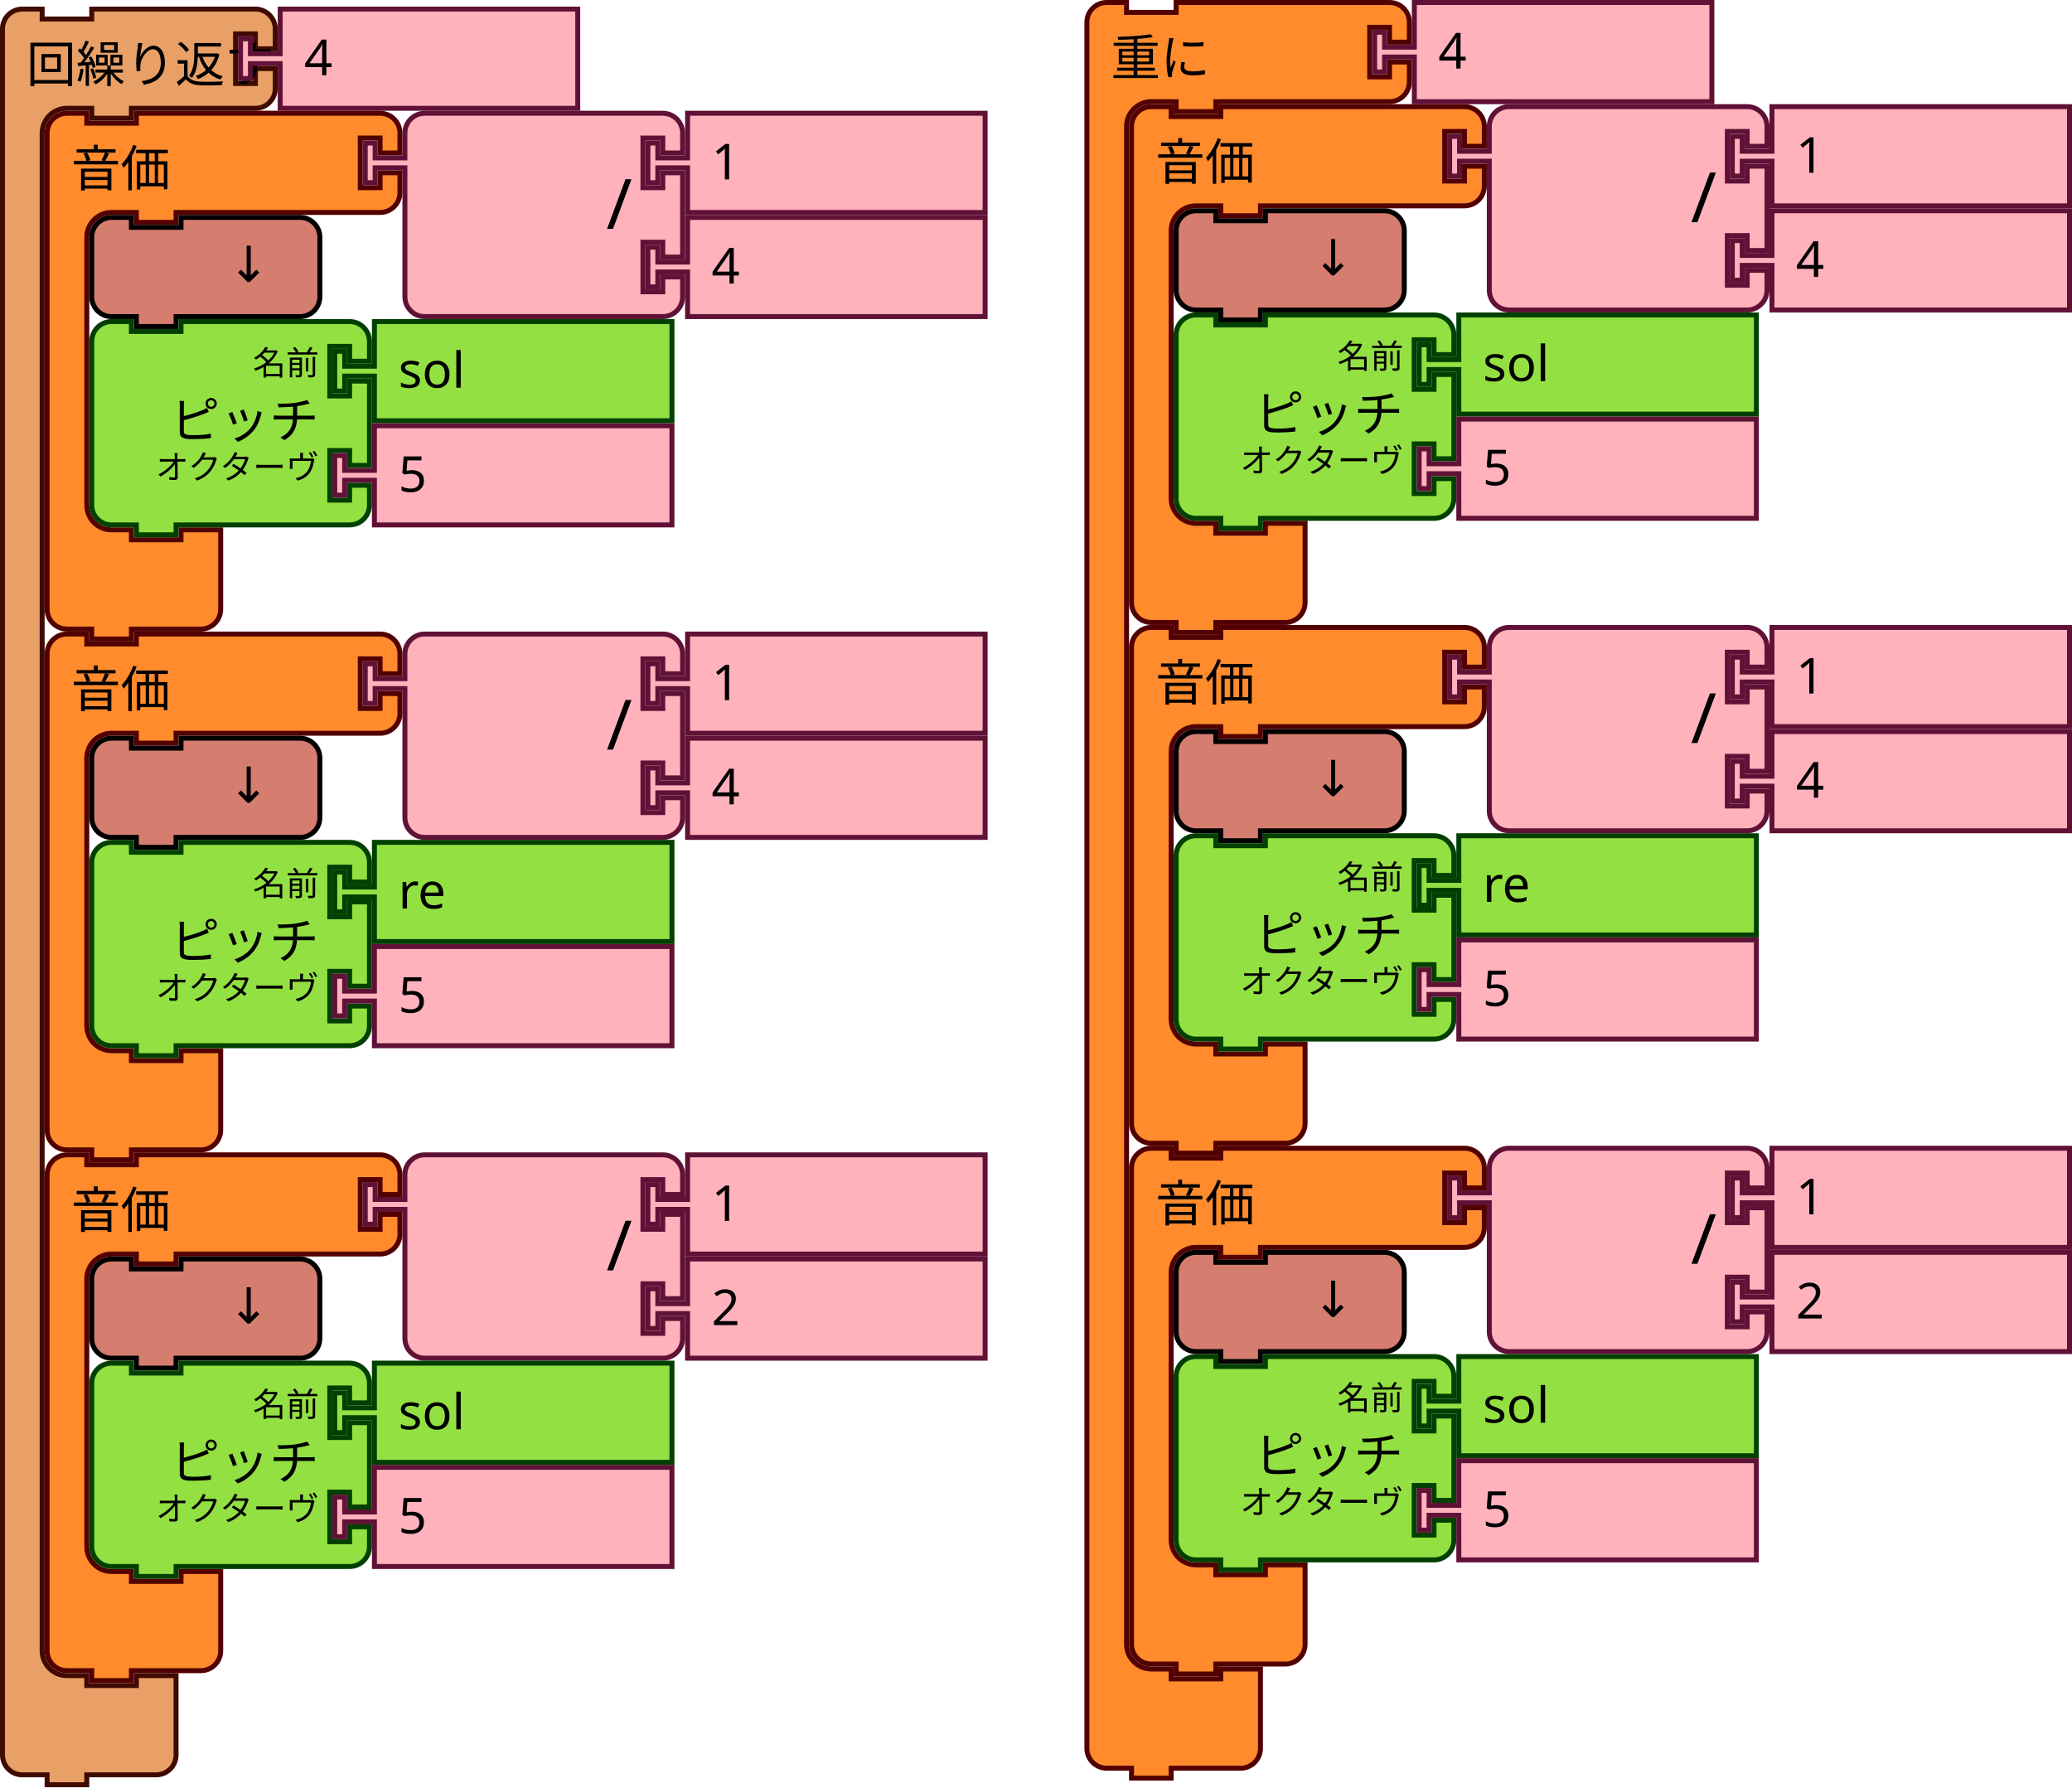
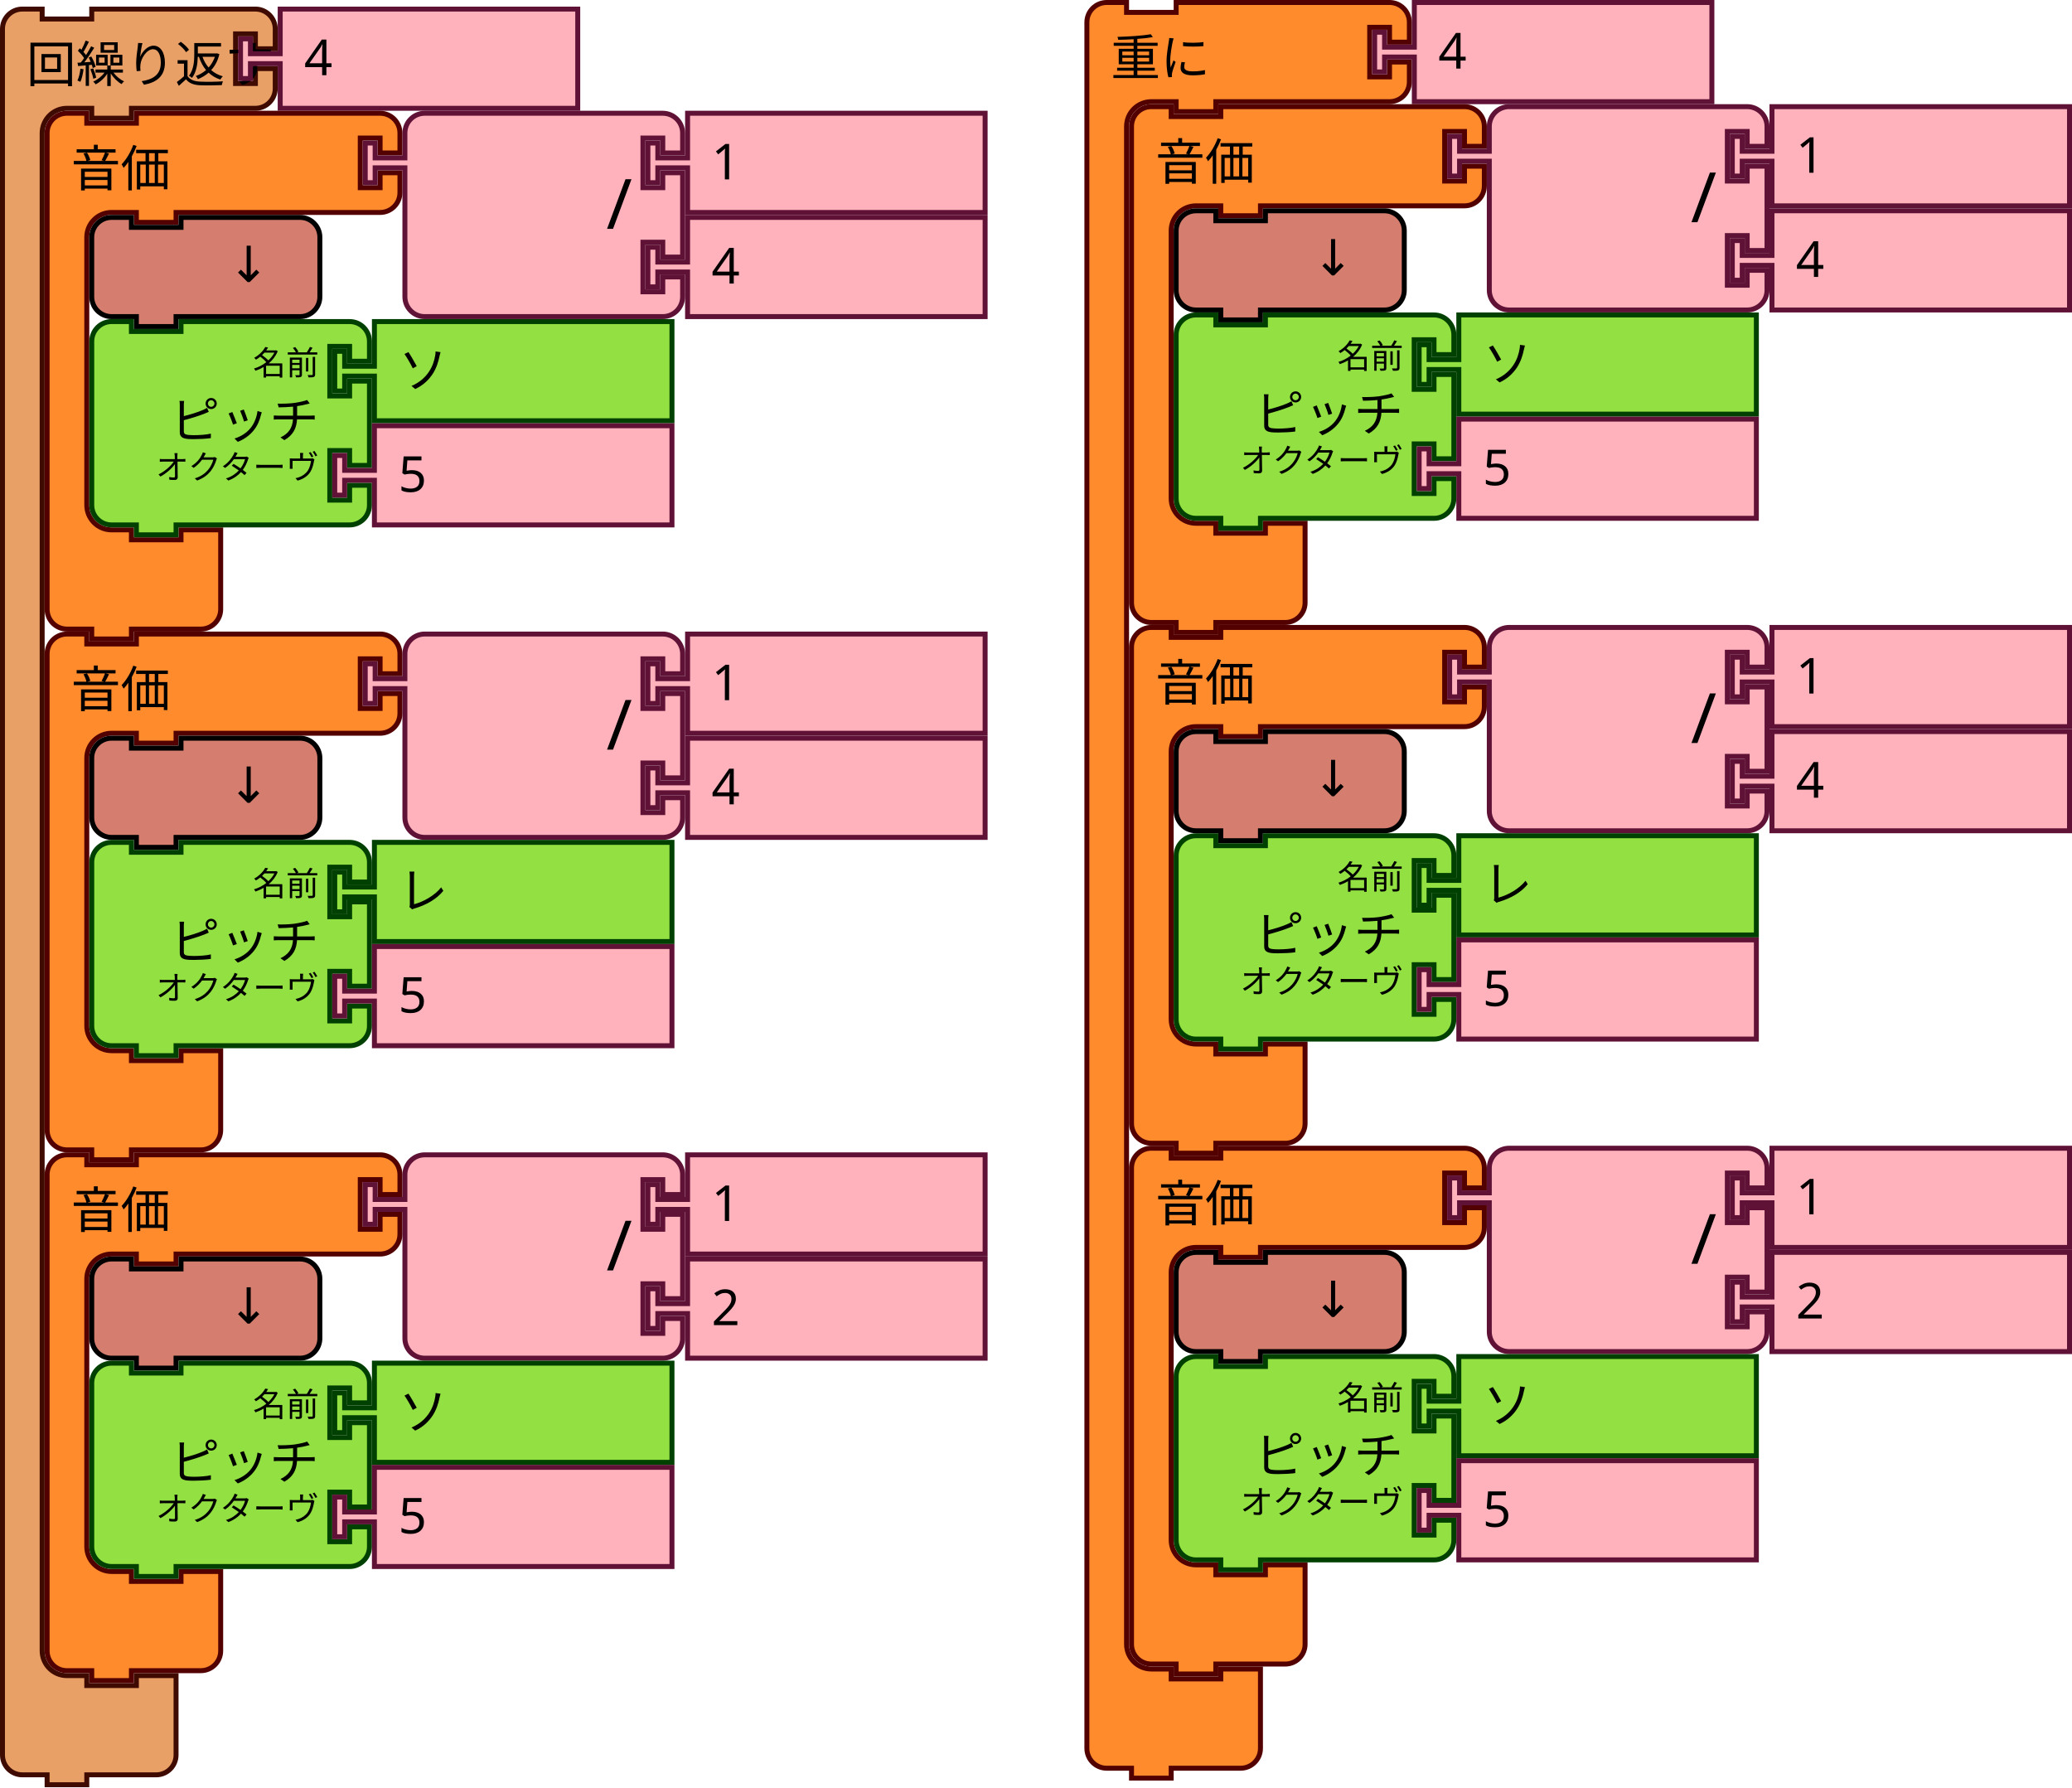
<svg xmlns="http://www.w3.org/2000/svg" width="626.721" height="540.5" version="1.1" id="svg6134">
  <defs id="defs6138" />
  <g transform="translate(328)" id="g5498">
    <g transform="scale(1.5)" id="g5496">
      <path d="m 0.5,8.5 v -4 a 4,4 90 0 1 4,-4 h 4 v 2 h 10 v -2 h 9 30.029 4 a 4,4 90 0 1 4,4 v 4 h -4 v -3 h -4 v 10 h 4 v -3 h 4 v 4 a 4,4 90 0 1 -4,4 h -4 H 27.5 h -1 v 2 h -8 v -2 h -1 -4 a 5,5 90 0 0 -5,5 v 4 4 294 4 a 5,5 90 0 0 5,5 h 4 v 2 h 10 v -2 h 8 v 6 6 4 a 4,4 90 0 1 -4,4 h -4 -9 -1 v 2 h -8 v -2 h -1 -4 a 4,4 90 0 1 -4,-4 v -4 z" style="fill:#ff8b2d;fill-opacity:1;stroke:#520000;stroke-width:1;stroke-linecap:round;stroke-opacity:1" id="path5486" />
      <text style="font-size:10px;font-family:sans-serif;text-anchor:start;fill:#000000" id="text5490">
        <tspan x="5.333" y="15.25" id="tspan5488">重に</tspan>
      </text>
      <text style="font-size:6.667px;font-family:sans-serif;text-anchor:end;fill:#000000" id="text5494">
        <tspan x="55.363" y="11.25" id="tspan5492" />
      </text>
    </g>
  </g>
  <g transform="translate(415.0439)" id="g5508">
    <g transform="scale(1.5)" id="g5506">
      <path d="m 8.5,0.5 h 60 v 20 h -60 v -8 -1 h -6 v 3 h -2 v -8 h 2 v 3 h 6 v -1 z" style="fill:#ffb2bc;fill-opacity:1;stroke:#601136;stroke-width:1;stroke-linecap:round;stroke-opacity:1" id="path5500" />
      <text style="font-size:10px;font-family:sans-serif;text-anchor:start;fill:#000000" id="text5504">
        <tspan x="13.333" y="13.833" id="tspan5502">4</tspan>
      </text>
    </g>
  </g>
  <g transform="translate(341.5,31.5)" id="g5522">
    <g transform="scale(1.5)" id="g5520">
      <path d="m 0.5,8.5 v -4 a 4,4 90 0 1 4,-4 h 4 v 2 h 10 v -2 h 9 36.147 4 a 4,4 90 0 1 4,4 v 4 h -4 v -3 h -4 v 10 h 4 v -3 h 4 v 4 a 4,4 90 0 1 -4,4 h -4 H 27.5 h -1 v 2 h -8 v -2 h -1 -4 a 5,5 90 0 0 -5,5 v 4 4 42 4 a 5,5 90 0 0 5,5 h 4 v 2 h 10 v -2 h 8 v 6 6 4 a 4,4 90 0 1 -4,4 h -4 -9 -1 v 2 h -8 v -2 h -1 -4 a 4,4 90 0 1 -4,-4 v -4 z" style="fill:#ff8b2d;fill-opacity:1;stroke:#520000;stroke-width:1;stroke-linecap:round;stroke-opacity:1" id="path5510" />
      <text style="font-size:10px;font-family:sans-serif;text-anchor:start;fill:#000000" id="text5514">
        <tspan x="5.333" y="15.25" id="tspan5512">音価</tspan>
      </text>
      <text style="font-size:6.667px;font-family:sans-serif;text-anchor:end;fill:#000000" id="text5518">
        <tspan x="61.481" y="11.25" id="tspan5516" />
      </text>
    </g>
  </g>
  <g transform="translate(437.7212,31.5)" id="g5540">
    <g transform="scale(1.5)" id="g5538">
      <path d="m 8.5,8.5 v -4 a 4,4 90 0 1 4,-4 h 4 10 30 4 a 4,4 90 0 1 4,4 v 4 h -4 v -3 h -4 v 10 h 4 v -3 h 4 v 17 h -4 v -3 h -4 v 10 h 4 v -3 h 4 v 4 a 4,4 90 0 1 -4,4 h -4 -30 -10 -4 a 4,4 90 0 1 -4,-4 v -4 -21 -1 h -6 v 3 h -2 v -8 h 2 v 3 h 6 z" style="fill:#ffb2bc;fill-opacity:1;stroke:#601136;stroke-width:1;stroke-linecap:round;stroke-opacity:1" id="path5524" />
      <text style="font-size:14px;font-family:sans-serif;text-anchor:end;fill:#000000" id="text5528">
        <tspan x="54.333" y="23.8" id="tspan5526">/</tspan>
      </text>
      <text style="font-size:9.333px;font-family:sans-serif;text-anchor:end;fill:#000000" id="text5532">
        <tspan x="54.333" y="10.75" id="tspan5530" />
      </text>
      <text style="font-size:9.333px;font-family:sans-serif;text-anchor:end;fill:#000000" id="text5536">
        <tspan x="54.333" y="31.75" id="tspan5534" />
      </text>
    </g>
  </g>
  <g transform="translate(523.2212,31.5)" id="g5550">
    <g transform="scale(1.5)" id="g5548">
      <path d="m 8.5,0.5 h 60 v 20 h -60 v -8 -1 h -6 v 3 h -2 v -8 h 2 v 3 h 6 v -1 z" style="fill:#ffb2bc;fill-opacity:1;stroke:#601136;stroke-width:1;stroke-linecap:round;stroke-opacity:1" id="path5542" />
      <text style="font-size:10px;font-family:sans-serif;text-anchor:start;fill:#000000" id="text5546">
        <tspan x="13.333" y="13.833" id="tspan5544">1</tspan>
      </text>
    </g>
  </g>
  <g transform="translate(523.2212,63)" id="g5560">
    <g transform="scale(1.5)" id="g5558">
      <path d="m 8.5,0.5 h 60 v 20 h -60 v -8 -1 h -6 v 3 h -2 v -8 h 2 v 3 h 6 v -1 z" style="fill:#ffb2bc;fill-opacity:1;stroke:#601136;stroke-width:1;stroke-linecap:round;stroke-opacity:1" id="path5552" />
      <text style="font-size:10px;font-family:sans-serif;text-anchor:start;fill:#000000" id="text5556">
        <tspan x="13.333" y="13.833" id="tspan5554">4</tspan>
      </text>
    </g>
  </g>
  <g transform="translate(355,63)" id="g5570">
    <g transform="scale(1.5)" id="g5568">
      <path d="m 0.5,8.5 v -4 a 4,4 90 0 1 4,-4 h 4 v 2 h 10 v -2 h 20 4 a 4,4 90 0 1 4,4 v 4 4 4 a 4,4 90 0 1 -4,4 h -4 -20 -1 v 2 h -8 v -2 h -1 -4 a 4,4 90 0 1 -4,-4 v -4 z" style="fill:#d57e6f;fill-opacity:1;stroke:#000000;stroke-width:1;stroke-linecap:round;stroke-opacity:1" id="path5562" />
      <text style="font-size:10px;font-family:sans-serif;text-anchor:end;fill:#000000" id="text5566">
        <tspan x="36.333" y="13.5" id="tspan5564">↓</tspan>
      </text>
    </g>
  </g>
  <g transform="translate(355,94.5)" id="g5588">
    <g transform="scale(1.5)" id="g5586">
      <path d="m 0.5,8.5 v -4 a 4,4 90 0 1 4,-4 h 4 v 2 h 10 v -2 h 30 4 a 4,4 90 0 1 4,4 v 4 h -4 v -3 h -4 v 10 h 4 v -3 h 4 v 17 h -4 v -3 h -4 v 10 h 4 v -3 h 4 v 4 a 4,4 90 0 1 -4,4 h -4 -30 -1 v 2 h -8 v -2 h -1 -4 a 4,4 90 0 1 -4,-4 v -4 -21 z" style="fill:#93e042;fill-opacity:1;stroke:#004000;stroke-width:1;stroke-linecap:round;stroke-opacity:1" id="path5572" />
      <text style="font-size:10px;font-family:sans-serif;text-anchor:end;fill:#000000" id="text5576">
        <tspan x="46.333" y="24" id="tspan5574">ピッチ</tspan>
      </text>
      <text style="font-size:6.667px;font-family:sans-serif;text-anchor:end;fill:#000000" id="text5580">
        <tspan x="46.333" y="11.25" id="tspan5578">名前</tspan>
      </text>
      <text style="font-size:6.667px;font-family:sans-serif;text-anchor:end;fill:#000000" id="text5584">
        <tspan x="46.333" y="32.25" id="tspan5582">オクターヴ</tspan>
      </text>
    </g>
  </g>
  <g transform="translate(428.5,94.5)" id="g5598">
    <g transform="scale(1.5)" id="g5596">
      <path d="m 8.5,0.5 h 60 v 20 h -60 v -8 -1 h -6 v 3 h -2 v -8 h 2 v 3 h 6 v -1 z" style="fill:#93e042;fill-opacity:1;stroke:#004000;stroke-width:1;stroke-linecap:round;stroke-opacity:1" id="path5590" />
      <text style="font-size:10px;font-family:sans-serif;text-anchor:start;fill:#000000" id="text5594">
-         <tspan x="13.333" y="13.833" id="tspan5592">sol</tspan>
+         <tspan x="13.333" y="13.833" id="tspan5592">ソ</tspan>
      </text>
    </g>
  </g>
  <g transform="translate(428.5,126)" id="g5608">
    <g transform="scale(1.5)" id="g5606">
      <path d="m 8.5,0.5 h 60 v 20 h -60 v -8 -1 h -6 v 3 h -2 v -8 h 2 v 3 h 6 v -1 z" style="fill:#ffb2bc;fill-opacity:1;stroke:#601136;stroke-width:1;stroke-linecap:round;stroke-opacity:1" id="path5600" />
      <text style="font-size:10px;font-family:sans-serif;text-anchor:start;fill:#000000" id="text5604">
        <tspan x="13.333" y="13.833" id="tspan5602">5</tspan>
      </text>
    </g>
  </g>
  <g transform="translate(341.5,189)" id="g5622">
    <g transform="scale(1.5)" id="g5620">
      <path d="m 0.5,8.5 v -4 a 4,4 90 0 1 4,-4 h 4 v 2 h 10 v -2 h 9 36.147 4 a 4,4 90 0 1 4,4 v 4 h -4 v -3 h -4 v 10 h 4 v -3 h 4 v 4 a 4,4 90 0 1 -4,4 h -4 H 27.5 h -1 v 2 h -8 v -2 h -1 -4 a 5,5 90 0 0 -5,5 v 4 4 42 4 a 5,5 90 0 0 5,5 h 4 v 2 h 10 v -2 h 8 v 6 6 4 a 4,4 90 0 1 -4,4 h -4 -9 -1 v 2 h -8 v -2 h -1 -4 a 4,4 90 0 1 -4,-4 v -4 z" style="fill:#ff8b2d;fill-opacity:1;stroke:#520000;stroke-width:1;stroke-linecap:round;stroke-opacity:1" id="path5610" />
      <text style="font-size:10px;font-family:sans-serif;text-anchor:start;fill:#000000" id="text5614">
        <tspan x="5.333" y="15.25" id="tspan5612">音価</tspan>
      </text>
      <text style="font-size:6.667px;font-family:sans-serif;text-anchor:end;fill:#000000" id="text5618">
        <tspan x="61.481" y="11.25" id="tspan5616" />
      </text>
    </g>
  </g>
  <g transform="translate(437.7212,189)" id="g5640">
    <g transform="scale(1.5)" id="g5638">
      <path d="m 8.5,8.5 v -4 a 4,4 90 0 1 4,-4 h 4 10 30 4 a 4,4 90 0 1 4,4 v 4 h -4 v -3 h -4 v 10 h 4 v -3 h 4 v 17 h -4 v -3 h -4 v 10 h 4 v -3 h 4 v 4 a 4,4 90 0 1 -4,4 h -4 -30 -10 -4 a 4,4 90 0 1 -4,-4 v -4 -21 -1 h -6 v 3 h -2 v -8 h 2 v 3 h 6 z" style="fill:#ffb2bc;fill-opacity:1;stroke:#601136;stroke-width:1;stroke-linecap:round;stroke-opacity:1" id="path5624" />
      <text style="font-size:14px;font-family:sans-serif;text-anchor:end;fill:#000000" id="text5628">
        <tspan x="54.333" y="23.8" id="tspan5626">/</tspan>
      </text>
      <text style="font-size:9.333px;font-family:sans-serif;text-anchor:end;fill:#000000" id="text5632">
        <tspan x="54.333" y="10.75" id="tspan5630" />
      </text>
      <text style="font-size:9.333px;font-family:sans-serif;text-anchor:end;fill:#000000" id="text5636">
        <tspan x="54.333" y="31.75" id="tspan5634" />
      </text>
    </g>
  </g>
  <g transform="translate(523.2212,189)" id="g5650">
    <g transform="scale(1.5)" id="g5648">
      <path d="m 8.5,0.5 h 60 v 20 h -60 v -8 -1 h -6 v 3 h -2 v -8 h 2 v 3 h 6 v -1 z" style="fill:#ffb2bc;fill-opacity:1;stroke:#601136;stroke-width:1;stroke-linecap:round;stroke-opacity:1" id="path5642" />
      <text style="font-size:10px;font-family:sans-serif;text-anchor:start;fill:#000000" id="text5646">
        <tspan x="13.333" y="13.833" id="tspan5644">1</tspan>
      </text>
    </g>
  </g>
  <g transform="translate(523.2212,220.5)" id="g5660">
    <g transform="scale(1.5)" id="g5658">
      <path d="m 8.5,0.5 h 60 v 20 h -60 v -8 -1 h -6 v 3 h -2 v -8 h 2 v 3 h 6 v -1 z" style="fill:#ffb2bc;fill-opacity:1;stroke:#601136;stroke-width:1;stroke-linecap:round;stroke-opacity:1" id="path5652" />
      <text style="font-size:10px;font-family:sans-serif;text-anchor:start;fill:#000000" id="text5656">
        <tspan x="13.333" y="13.833" id="tspan5654">4</tspan>
      </text>
    </g>
  </g>
  <g transform="translate(355,220.5)" id="g5670">
    <g transform="scale(1.5)" id="g5668">
      <path d="m 0.5,8.5 v -4 a 4,4 90 0 1 4,-4 h 4 v 2 h 10 v -2 h 20 4 a 4,4 90 0 1 4,4 v 4 4 4 a 4,4 90 0 1 -4,4 h -4 -20 -1 v 2 h -8 v -2 h -1 -4 a 4,4 90 0 1 -4,-4 v -4 z" style="fill:#d57e6f;fill-opacity:1;stroke:#000000;stroke-width:1;stroke-linecap:round;stroke-opacity:1" id="path5662" />
      <text style="font-size:10px;font-family:sans-serif;text-anchor:end;fill:#000000" id="text5666">
        <tspan x="36.333" y="13.5" id="tspan5664">↓</tspan>
      </text>
    </g>
  </g>
  <g transform="translate(355,252)" id="g5688">
    <g transform="scale(1.5)" id="g5686">
      <path d="m 0.5,8.5 v -4 a 4,4 90 0 1 4,-4 h 4 v 2 h 10 v -2 h 30 4 a 4,4 90 0 1 4,4 v 4 h -4 v -3 h -4 v 10 h 4 v -3 h 4 v 17 h -4 v -3 h -4 v 10 h 4 v -3 h 4 v 4 a 4,4 90 0 1 -4,4 h -4 -30 -1 v 2 h -8 v -2 h -1 -4 a 4,4 90 0 1 -4,-4 v -4 -21 z" style="fill:#93e042;fill-opacity:1;stroke:#004000;stroke-width:1;stroke-linecap:round;stroke-opacity:1" id="path5672" />
      <text style="font-size:10px;font-family:sans-serif;text-anchor:end;fill:#000000" id="text5676">
        <tspan x="46.333" y="24" id="tspan5674">ピッチ</tspan>
      </text>
      <text style="font-size:6.667px;font-family:sans-serif;text-anchor:end;fill:#000000" id="text5680">
        <tspan x="46.333" y="11.25" id="tspan5678">名前</tspan>
      </text>
      <text style="font-size:6.667px;font-family:sans-serif;text-anchor:end;fill:#000000" id="text5684">
        <tspan x="46.333" y="32.25" id="tspan5682">オクターヴ</tspan>
      </text>
    </g>
  </g>
  <g transform="translate(428.5,252)" id="g5698">
    <g transform="scale(1.5)" id="g5696">
      <path d="m 8.5,0.5 h 60 v 20 h -60 v -8 -1 h -6 v 3 h -2 v -8 h 2 v 3 h 6 v -1 z" style="fill:#93e042;fill-opacity:1;stroke:#004000;stroke-width:1;stroke-linecap:round;stroke-opacity:1" id="path5690" />
      <text style="font-size:10px;font-family:sans-serif;text-anchor:start;fill:#000000" id="text5694">
-         <tspan x="13.333" y="13.833" id="tspan5692">re</tspan>
+         <tspan x="13.333" y="13.833" id="tspan5692">レ</tspan>
      </text>
    </g>
  </g>
  <g transform="translate(428.5,283.5)" id="g5708">
    <g transform="scale(1.5)" id="g5706">
      <path d="m 8.5,0.5 h 60 v 20 h -60 v -8 -1 h -6 v 3 h -2 v -8 h 2 v 3 h 6 v -1 z" style="fill:#ffb2bc;fill-opacity:1;stroke:#601136;stroke-width:1;stroke-linecap:round;stroke-opacity:1" id="path5700" />
      <text style="font-size:10px;font-family:sans-serif;text-anchor:start;fill:#000000" id="text5704">
        <tspan x="13.333" y="13.833" id="tspan5702">5</tspan>
      </text>
    </g>
  </g>
  <g transform="translate(341.5,346.5)" id="g5722">
    <g transform="scale(1.5)" id="g5720">
      <path d="m 0.5,8.5 v -4 a 4,4 90 0 1 4,-4 h 4 v 2 h 10 v -2 h 9 36.147 4 a 4,4 90 0 1 4,4 v 4 h -4 v -3 h -4 v 10 h 4 v -3 h 4 v 4 a 4,4 90 0 1 -4,4 h -4 H 27.5 h -1 v 2 h -8 v -2 h -1 -4 a 5,5 90 0 0 -5,5 v 4 4 42 4 a 5,5 90 0 0 5,5 h 4 v 2 h 10 v -2 h 8 v 6 6 4 a 4,4 90 0 1 -4,4 h -4 -9 -1 v 2 h -8 v -2 h -1 -4 a 4,4 90 0 1 -4,-4 v -4 z" style="fill:#ff8b2d;fill-opacity:1;stroke:#520000;stroke-width:1;stroke-linecap:round;stroke-opacity:1" id="path5710" />
      <text style="font-size:10px;font-family:sans-serif;text-anchor:start;fill:#000000" id="text5714">
        <tspan x="5.333" y="15.25" id="tspan5712">音価</tspan>
      </text>
      <text style="font-size:6.667px;font-family:sans-serif;text-anchor:end;fill:#000000" id="text5718">
        <tspan x="61.481" y="11.25" id="tspan5716" />
      </text>
    </g>
  </g>
  <g transform="translate(437.7212,346.5)" id="g5740">
    <g transform="scale(1.5)" id="g5738">
      <path d="m 8.5,8.5 v -4 a 4,4 90 0 1 4,-4 h 4 10 30 4 a 4,4 90 0 1 4,4 v 4 h -4 v -3 h -4 v 10 h 4 v -3 h 4 v 17 h -4 v -3 h -4 v 10 h 4 v -3 h 4 v 4 a 4,4 90 0 1 -4,4 h -4 -30 -10 -4 a 4,4 90 0 1 -4,-4 v -4 -21 -1 h -6 v 3 h -2 v -8 h 2 v 3 h 6 z" style="fill:#ffb2bc;fill-opacity:1;stroke:#601136;stroke-width:1;stroke-linecap:round;stroke-opacity:1" id="path5724" />
      <text style="font-size:14px;font-family:sans-serif;text-anchor:end;fill:#000000" id="text5728">
        <tspan x="54.333" y="23.8" id="tspan5726">/</tspan>
      </text>
      <text style="font-size:9.333px;font-family:sans-serif;text-anchor:end;fill:#000000" id="text5732">
        <tspan x="54.333" y="10.75" id="tspan5730" />
      </text>
      <text style="font-size:9.333px;font-family:sans-serif;text-anchor:end;fill:#000000" id="text5736">
        <tspan x="54.333" y="31.75" id="tspan5734" />
      </text>
    </g>
  </g>
  <g transform="translate(523.2212,346.5)" id="g5750">
    <g transform="scale(1.5)" id="g5748">
      <path d="m 8.5,0.5 h 60 v 20 h -60 v -8 -1 h -6 v 3 h -2 v -8 h 2 v 3 h 6 v -1 z" style="fill:#ffb2bc;fill-opacity:1;stroke:#601136;stroke-width:1;stroke-linecap:round;stroke-opacity:1" id="path5742" />
      <text style="font-size:10px;font-family:sans-serif;text-anchor:start;fill:#000000" id="text5746">
        <tspan x="13.333" y="13.833" id="tspan5744">1</tspan>
      </text>
    </g>
  </g>
  <g transform="translate(523.2212,378)" id="g5760">
    <g transform="scale(1.5)" id="g5758">
      <path d="m 8.5,0.5 h 60 v 20 h -60 v -8 -1 h -6 v 3 h -2 v -8 h 2 v 3 h 6 v -1 z" style="fill:#ffb2bc;fill-opacity:1;stroke:#601136;stroke-width:1;stroke-linecap:round;stroke-opacity:1" id="path5752" />
      <text style="font-size:10px;font-family:sans-serif;text-anchor:start;fill:#000000" id="text5756">
        <tspan x="13.333" y="13.833" id="tspan5754">2</tspan>
      </text>
    </g>
  </g>
  <g transform="translate(355,378)" id="g5770">
    <g transform="scale(1.5)" id="g5768">
      <path d="m 0.5,8.5 v -4 a 4,4 90 0 1 4,-4 h 4 v 2 h 10 v -2 h 20 4 a 4,4 90 0 1 4,4 v 4 4 4 a 4,4 90 0 1 -4,4 h -4 -20 -1 v 2 h -8 v -2 h -1 -4 a 4,4 90 0 1 -4,-4 v -4 z" style="fill:#d57e6f;fill-opacity:1;stroke:#000000;stroke-width:1;stroke-linecap:round;stroke-opacity:1" id="path5762" />
      <text style="font-size:10px;font-family:sans-serif;text-anchor:end;fill:#000000" id="text5766">
        <tspan x="36.333" y="13.5" id="tspan5764">↓</tspan>
      </text>
    </g>
  </g>
  <g transform="translate(355,409.5)" id="g5788">
    <g transform="scale(1.5)" id="g5786">
      <path d="m 0.5,8.5 v -4 a 4,4 90 0 1 4,-4 h 4 v 2 h 10 v -2 h 30 4 a 4,4 90 0 1 4,4 v 4 h -4 v -3 h -4 v 10 h 4 v -3 h 4 v 17 h -4 v -3 h -4 v 10 h 4 v -3 h 4 v 4 a 4,4 90 0 1 -4,4 h -4 -30 -1 v 2 h -8 v -2 h -1 -4 a 4,4 90 0 1 -4,-4 v -4 -21 z" style="fill:#93e042;fill-opacity:1;stroke:#004000;stroke-width:1;stroke-linecap:round;stroke-opacity:1" id="path5772" />
      <text style="font-size:10px;font-family:sans-serif;text-anchor:end;fill:#000000" id="text5776">
        <tspan x="46.333" y="24" id="tspan5774">ピッチ</tspan>
      </text>
      <text style="font-size:6.667px;font-family:sans-serif;text-anchor:end;fill:#000000" id="text5780">
        <tspan x="46.333" y="11.25" id="tspan5778">名前</tspan>
      </text>
      <text style="font-size:6.667px;font-family:sans-serif;text-anchor:end;fill:#000000" id="text5784">
        <tspan x="46.333" y="32.25" id="tspan5782">オクターヴ</tspan>
      </text>
    </g>
  </g>
  <g transform="translate(428.5,409.5)" id="g5798">
    <g transform="scale(1.5)" id="g5796">
      <path d="m 8.5,0.5 h 60 v 20 h -60 v -8 -1 h -6 v 3 h -2 v -8 h 2 v 3 h 6 v -1 z" style="fill:#93e042;fill-opacity:1;stroke:#004000;stroke-width:1;stroke-linecap:round;stroke-opacity:1" id="path5790" />
      <text style="font-size:10px;font-family:sans-serif;text-anchor:start;fill:#000000" id="text5794">
-         <tspan x="13.333" y="13.833" id="tspan5792">sol</tspan>
+         <tspan x="13.333" y="13.833" id="tspan5792">ソ</tspan>
      </text>
    </g>
  </g>
  <g transform="translate(428.5,441)" id="g5808">
    <g transform="scale(1.5)" id="g5806">
      <path d="m 8.5,0.5 h 60 v 20 h -60 v -8 -1 h -6 v 3 h -2 v -8 h 2 v 3 h 6 v -1 z" style="fill:#ffb2bc;fill-opacity:1;stroke:#601136;stroke-width:1;stroke-linecap:round;stroke-opacity:1" id="path5800" />
      <text style="font-size:10px;font-family:sans-serif;text-anchor:start;fill:#000000" id="text5804">
        <tspan x="13.333" y="13.833" id="tspan5802">5</tspan>
      </text>
    </g>
  </g>
  <g transform="translate(0,2)" id="g5822">
    <g transform="scale(1.5)" id="g5820">
      <path d="m 0.5,8.5 v -4 a 4,4 90 0 1 4,-4 h 4 v 2 h 10 v -2 h 9 20 4 a 4,4 90 0 1 4,4 v 4 h -4 v -3 h -4 v 10 h 4 v -3 h 4 v 4 a 4,4 90 0 1 -4,4 h -4 -20 -1 v 2 h -8 v -2 h -1 -4 a 5,5 90 0 0 -5,5 v 4 4 294 4 a 5,5 90 0 0 5,5 h 4 v 2 h 10 v -2 h 8 v 6 6 4 a 4,4 90 0 1 -4,4 h -4 -9 -1 v 2 h -8 v -2 h -1 -4 a 4,4 90 0 1 -4,-4 v -4 z" style="fill:#e9a066;fill-opacity:1;stroke:#3f0a00;stroke-width:1;stroke-linecap:round;stroke-opacity:1" id="path5810" />
      <text style="font-size:10px;font-family:sans-serif;text-anchor:start;fill:#000000" id="text5814">
        <tspan x="5.333" y="15.25" id="tspan5812">回繰り返す</tspan>
      </text>
      <text style="font-size:6.667px;font-family:sans-serif;text-anchor:end;fill:#000000" id="text5818">
        <tspan x="45.333" y="11.25" id="tspan5816" />
      </text>
    </g>
  </g>
  <g transform="translate(72,2)" id="g5832">
    <g transform="scale(1.5)" id="g5830">
      <path d="m 8.5,0.5 h 60 v 20 h -60 v -8 -1 h -6 v 3 h -2 v -8 h 2 v 3 h 6 v -1 z" style="fill:#ffb2bc;fill-opacity:1;stroke:#601136;stroke-width:1;stroke-linecap:round;stroke-opacity:1" id="path5824" />
      <text style="font-size:10px;font-family:sans-serif;text-anchor:start;fill:#000000" id="text5828">
        <tspan x="13.333" y="13.833" id="tspan5826">4</tspan>
      </text>
    </g>
  </g>
  <g transform="translate(13.5,33.5)" id="g5846">
    <g transform="scale(1.5)" id="g5844">
      <path d="m 0.5,8.5 v -4 a 4,4 90 0 1 4,-4 h 4 v 2 h 10 v -2 h 9 36.147 4 a 4,4 90 0 1 4,4 v 4 h -4 v -3 h -4 v 10 h 4 v -3 h 4 v 4 a 4,4 90 0 1 -4,4 h -4 H 27.5 h -1 v 2 h -8 v -2 h -1 -4 a 5,5 90 0 0 -5,5 v 4 4 42 4 a 5,5 90 0 0 5,5 h 4 v 2 h 10 v -2 h 8 v 6 6 4 a 4,4 90 0 1 -4,4 h -4 -9 -1 v 2 h -8 v -2 h -1 -4 a 4,4 90 0 1 -4,-4 v -4 z" style="fill:#ff8b2d;fill-opacity:1;stroke:#520000;stroke-width:1;stroke-linecap:round;stroke-opacity:1" id="path5834" />
      <text style="font-size:10px;font-family:sans-serif;text-anchor:start;fill:#000000" id="text5838">
        <tspan x="5.333" y="15.25" id="tspan5836">音価</tspan>
      </text>
      <text style="font-size:6.667px;font-family:sans-serif;text-anchor:end;fill:#000000" id="text5842">
        <tspan x="61.481" y="11.25" id="tspan5840" />
      </text>
    </g>
  </g>
  <g transform="translate(109.7212,33.5)" id="g5864">
    <g transform="scale(1.5)" id="g5862">
      <path d="m 8.5,8.5 v -4 a 4,4 90 0 1 4,-4 h 4 10 30 4 a 4,4 90 0 1 4,4 v 4 h -4 v -3 h -4 v 10 h 4 v -3 h 4 v 17 h -4 v -3 h -4 v 10 h 4 v -3 h 4 v 4 a 4,4 90 0 1 -4,4 h -4 -30 -10 -4 a 4,4 90 0 1 -4,-4 v -4 -21 -1 h -6 v 3 h -2 v -8 h 2 v 3 h 6 z" style="fill:#ffb2bc;fill-opacity:1;stroke:#601136;stroke-width:1;stroke-linecap:round;stroke-opacity:1" id="path5848" />
      <text style="font-size:14px;font-family:sans-serif;text-anchor:end;fill:#000000" id="text5852">
        <tspan x="54.333" y="23.8" id="tspan5850">/</tspan>
      </text>
      <text style="font-size:9.333px;font-family:sans-serif;text-anchor:end;fill:#000000" id="text5856">
        <tspan x="54.333" y="10.75" id="tspan5854" />
      </text>
      <text style="font-size:9.333px;font-family:sans-serif;text-anchor:end;fill:#000000" id="text5860">
        <tspan x="54.333" y="31.75" id="tspan5858" />
      </text>
    </g>
  </g>
  <g transform="translate(195.2212,33.5)" id="g5874">
    <g transform="scale(1.5)" id="g5872">
      <path d="m 8.5,0.5 h 60 v 20 h -60 v -8 -1 h -6 v 3 h -2 v -8 h 2 v 3 h 6 v -1 z" style="fill:#ffb2bc;fill-opacity:1;stroke:#601136;stroke-width:1;stroke-linecap:round;stroke-opacity:1" id="path5866" />
      <text style="font-size:10px;font-family:sans-serif;text-anchor:start;fill:#000000" id="text5870">
        <tspan x="13.333" y="13.833" id="tspan5868">1</tspan>
      </text>
    </g>
  </g>
  <g transform="translate(195.2212,65)" id="g5884">
    <g transform="scale(1.5)" id="g5882">
      <path d="m 8.5,0.5 h 60 v 20 h -60 v -8 -1 h -6 v 3 h -2 v -8 h 2 v 3 h 6 v -1 z" style="fill:#ffb2bc;fill-opacity:1;stroke:#601136;stroke-width:1;stroke-linecap:round;stroke-opacity:1" id="path5876" />
      <text style="font-size:10px;font-family:sans-serif;text-anchor:start;fill:#000000" id="text5880">
        <tspan x="13.333" y="13.833" id="tspan5878">4</tspan>
      </text>
    </g>
  </g>
  <g transform="translate(27,65)" id="g5894">
    <g transform="scale(1.5)" id="g5892">
      <path d="m 0.5,8.5 v -4 a 4,4 90 0 1 4,-4 h 4 v 2 h 10 v -2 h 20 4 a 4,4 90 0 1 4,4 v 4 4 4 a 4,4 90 0 1 -4,4 h -4 -20 -1 v 2 h -8 v -2 h -1 -4 a 4,4 90 0 1 -4,-4 v -4 z" style="fill:#d57e6f;fill-opacity:1;stroke:#000000;stroke-width:1;stroke-linecap:round;stroke-opacity:1" id="path5886" />
      <text style="font-size:10px;font-family:sans-serif;text-anchor:end;fill:#000000" id="text5890">
        <tspan x="36.333" y="13.5" id="tspan5888">↓</tspan>
      </text>
    </g>
  </g>
  <g transform="translate(27,96.5)" id="g5912">
    <g transform="scale(1.5)" id="g5910">
      <path d="m 0.5,8.5 v -4 a 4,4 90 0 1 4,-4 h 4 v 2 h 10 v -2 h 30 4 a 4,4 90 0 1 4,4 v 4 h -4 v -3 h -4 v 10 h 4 v -3 h 4 v 17 h -4 v -3 h -4 v 10 h 4 v -3 h 4 v 4 a 4,4 90 0 1 -4,4 h -4 -30 -1 v 2 h -8 v -2 h -1 -4 a 4,4 90 0 1 -4,-4 v -4 -21 z" style="fill:#93e042;fill-opacity:1;stroke:#004000;stroke-width:1;stroke-linecap:round;stroke-opacity:1" id="path5896" />
      <text style="font-size:10px;font-family:sans-serif;text-anchor:end;fill:#000000" id="text5900">
        <tspan x="46.333" y="24" id="tspan5898">ピッチ</tspan>
      </text>
      <text style="font-size:6.667px;font-family:sans-serif;text-anchor:end;fill:#000000" id="text5904">
        <tspan x="46.333" y="11.25" id="tspan5902">名前</tspan>
      </text>
      <text style="font-size:6.667px;font-family:sans-serif;text-anchor:end;fill:#000000" id="text5908">
        <tspan x="46.333" y="32.25" id="tspan5906">オクターヴ</tspan>
      </text>
    </g>
  </g>
  <g transform="translate(100.5,96.5)" id="g5922">
    <g transform="scale(1.5)" id="g5920">
      <path d="m 8.5,0.5 h 60 v 20 h -60 v -8 -1 h -6 v 3 h -2 v -8 h 2 v 3 h 6 v -1 z" style="fill:#93e042;fill-opacity:1;stroke:#004000;stroke-width:1;stroke-linecap:round;stroke-opacity:1" id="path5914" />
      <text style="font-size:10px;font-family:sans-serif;text-anchor:start;fill:#000000" id="text5918">
-         <tspan x="13.333" y="13.833" id="tspan5916">sol</tspan>
+         <tspan x="13.333" y="13.833" id="tspan5916">ソ</tspan>
      </text>
    </g>
  </g>
  <g transform="translate(100.5,128)" id="g5932">
    <g transform="scale(1.5)" id="g5930">
      <path d="m 8.5,0.5 h 60 v 20 h -60 v -8 -1 h -6 v 3 h -2 v -8 h 2 v 3 h 6 v -1 z" style="fill:#ffb2bc;fill-opacity:1;stroke:#601136;stroke-width:1;stroke-linecap:round;stroke-opacity:1" id="path5924" />
      <text style="font-size:10px;font-family:sans-serif;text-anchor:start;fill:#000000" id="text5928">
        <tspan x="13.333" y="13.833" id="tspan5926">5</tspan>
      </text>
    </g>
  </g>
  <g transform="translate(13.5,191)" id="g5946">
    <g transform="scale(1.5)" id="g5944">
      <path d="m 0.5,8.5 v -4 a 4,4 90 0 1 4,-4 h 4 v 2 h 10 v -2 h 9 36.147 4 a 4,4 90 0 1 4,4 v 4 h -4 v -3 h -4 v 10 h 4 v -3 h 4 v 4 a 4,4 90 0 1 -4,4 h -4 H 27.5 h -1 v 2 h -8 v -2 h -1 -4 a 5,5 90 0 0 -5,5 v 4 4 42 4 a 5,5 90 0 0 5,5 h 4 v 2 h 10 v -2 h 8 v 6 6 4 a 4,4 90 0 1 -4,4 h -4 -9 -1 v 2 h -8 v -2 h -1 -4 a 4,4 90 0 1 -4,-4 v -4 z" style="fill:#ff8b2d;fill-opacity:1;stroke:#520000;stroke-width:1;stroke-linecap:round;stroke-opacity:1" id="path5934" />
      <text style="font-size:10px;font-family:sans-serif;text-anchor:start;fill:#000000" id="text5938">
        <tspan x="5.333" y="15.25" id="tspan5936">音価</tspan>
      </text>
      <text style="font-size:6.667px;font-family:sans-serif;text-anchor:end;fill:#000000" id="text5942">
        <tspan x="61.481" y="11.25" id="tspan5940" />
      </text>
    </g>
  </g>
  <g transform="translate(109.7212,191)" id="g5964">
    <g transform="scale(1.5)" id="g5962">
      <path d="m 8.5,8.5 v -4 a 4,4 90 0 1 4,-4 h 4 10 30 4 a 4,4 90 0 1 4,4 v 4 h -4 v -3 h -4 v 10 h 4 v -3 h 4 v 17 h -4 v -3 h -4 v 10 h 4 v -3 h 4 v 4 a 4,4 90 0 1 -4,4 h -4 -30 -10 -4 a 4,4 90 0 1 -4,-4 v -4 -21 -1 h -6 v 3 h -2 v -8 h 2 v 3 h 6 z" style="fill:#ffb2bc;fill-opacity:1;stroke:#601136;stroke-width:1;stroke-linecap:round;stroke-opacity:1" id="path5948" />
      <text style="font-size:14px;font-family:sans-serif;text-anchor:end;fill:#000000" id="text5952">
        <tspan x="54.333" y="23.8" id="tspan5950">/</tspan>
      </text>
      <text style="font-size:9.333px;font-family:sans-serif;text-anchor:end;fill:#000000" id="text5956">
        <tspan x="54.333" y="10.75" id="tspan5954" />
      </text>
      <text style="font-size:9.333px;font-family:sans-serif;text-anchor:end;fill:#000000" id="text5960">
        <tspan x="54.333" y="31.75" id="tspan5958" />
      </text>
    </g>
  </g>
  <g transform="translate(195.2212,191)" id="g5974">
    <g transform="scale(1.5)" id="g5972">
      <path d="m 8.5,0.5 h 60 v 20 h -60 v -8 -1 h -6 v 3 h -2 v -8 h 2 v 3 h 6 v -1 z" style="fill:#ffb2bc;fill-opacity:1;stroke:#601136;stroke-width:1;stroke-linecap:round;stroke-opacity:1" id="path5966" />
      <text style="font-size:10px;font-family:sans-serif;text-anchor:start;fill:#000000" id="text5970">
        <tspan x="13.333" y="13.833" id="tspan5968">1</tspan>
      </text>
    </g>
  </g>
  <g transform="translate(195.2212,222.5)" id="g5984">
    <g transform="scale(1.5)" id="g5982">
      <path d="m 8.5,0.5 h 60 v 20 h -60 v -8 -1 h -6 v 3 h -2 v -8 h 2 v 3 h 6 v -1 z" style="fill:#ffb2bc;fill-opacity:1;stroke:#601136;stroke-width:1;stroke-linecap:round;stroke-opacity:1" id="path5976" />
      <text style="font-size:10px;font-family:sans-serif;text-anchor:start;fill:#000000" id="text5980">
        <tspan x="13.333" y="13.833" id="tspan5978">4</tspan>
      </text>
    </g>
  </g>
  <g transform="translate(27,222.5)" id="g5994">
    <g transform="scale(1.5)" id="g5992">
      <path d="m 0.5,8.5 v -4 a 4,4 90 0 1 4,-4 h 4 v 2 h 10 v -2 h 20 4 a 4,4 90 0 1 4,4 v 4 4 4 a 4,4 90 0 1 -4,4 h -4 -20 -1 v 2 h -8 v -2 h -1 -4 a 4,4 90 0 1 -4,-4 v -4 z" style="fill:#d57e6f;fill-opacity:1;stroke:#000000;stroke-width:1;stroke-linecap:round;stroke-opacity:1" id="path5986" />
      <text style="font-size:10px;font-family:sans-serif;text-anchor:end;fill:#000000" id="text5990">
        <tspan x="36.333" y="13.5" id="tspan5988">↓</tspan>
      </text>
    </g>
  </g>
  <g transform="translate(27,254)" id="g6012">
    <g transform="scale(1.5)" id="g6010">
      <path d="m 0.5,8.5 v -4 a 4,4 90 0 1 4,-4 h 4 v 2 h 10 v -2 h 30 4 a 4,4 90 0 1 4,4 v 4 h -4 v -3 h -4 v 10 h 4 v -3 h 4 v 17 h -4 v -3 h -4 v 10 h 4 v -3 h 4 v 4 a 4,4 90 0 1 -4,4 h -4 -30 -1 v 2 h -8 v -2 h -1 -4 a 4,4 90 0 1 -4,-4 v -4 -21 z" style="fill:#93e042;fill-opacity:1;stroke:#004000;stroke-width:1;stroke-linecap:round;stroke-opacity:1" id="path5996" />
      <text style="font-size:10px;font-family:sans-serif;text-anchor:end;fill:#000000" id="text6000">
        <tspan x="46.333" y="24" id="tspan5998">ピッチ</tspan>
      </text>
      <text style="font-size:6.667px;font-family:sans-serif;text-anchor:end;fill:#000000" id="text6004">
        <tspan x="46.333" y="11.25" id="tspan6002">名前</tspan>
      </text>
      <text style="font-size:6.667px;font-family:sans-serif;text-anchor:end;fill:#000000" id="text6008">
        <tspan x="46.333" y="32.25" id="tspan6006">オクターヴ</tspan>
      </text>
    </g>
  </g>
  <g transform="translate(100.5,254)" id="g6022">
    <g transform="scale(1.5)" id="g6020">
      <path d="m 8.5,0.5 h 60 v 20 h -60 v -8 -1 h -6 v 3 h -2 v -8 h 2 v 3 h 6 v -1 z" style="fill:#93e042;fill-opacity:1;stroke:#004000;stroke-width:1;stroke-linecap:round;stroke-opacity:1" id="path6014" />
      <text style="font-size:10px;font-family:sans-serif;text-anchor:start;fill:#000000" id="text6018">
-         <tspan x="13.333" y="13.833" id="tspan6016">re</tspan>
+         <tspan x="13.333" y="13.833" id="tspan6016">レ</tspan>
      </text>
    </g>
  </g>
  <g transform="translate(100.5,285.5)" id="g6032">
    <g transform="scale(1.5)" id="g6030">
      <path d="m 8.5,0.5 h 60 v 20 h -60 v -8 -1 h -6 v 3 h -2 v -8 h 2 v 3 h 6 v -1 z" style="fill:#ffb2bc;fill-opacity:1;stroke:#601136;stroke-width:1;stroke-linecap:round;stroke-opacity:1" id="path6024" />
      <text style="font-size:10px;font-family:sans-serif;text-anchor:start;fill:#000000" id="text6028">
        <tspan x="13.333" y="13.833" id="tspan6026">5</tspan>
      </text>
    </g>
  </g>
  <g transform="translate(13.5,348.5)" id="g6046">
    <g transform="scale(1.5)" id="g6044">
      <path d="m 0.5,8.5 v -4 a 4,4 90 0 1 4,-4 h 4 v 2 h 10 v -2 h 9 36.147 4 a 4,4 90 0 1 4,4 v 4 h -4 v -3 h -4 v 10 h 4 v -3 h 4 v 4 a 4,4 90 0 1 -4,4 h -4 H 27.5 h -1 v 2 h -8 v -2 h -1 -4 a 5,5 90 0 0 -5,5 v 4 4 42 4 a 5,5 90 0 0 5,5 h 4 v 2 h 10 v -2 h 8 v 6 6 4 a 4,4 90 0 1 -4,4 h -4 -9 -1 v 2 h -8 v -2 h -1 -4 a 4,4 90 0 1 -4,-4 v -4 z" style="fill:#ff8b2d;fill-opacity:1;stroke:#520000;stroke-width:1;stroke-linecap:round;stroke-opacity:1" id="path6034" />
      <text style="font-size:10px;font-family:sans-serif;text-anchor:start;fill:#000000" id="text6038">
        <tspan x="5.333" y="15.25" id="tspan6036">音価</tspan>
      </text>
      <text style="font-size:6.667px;font-family:sans-serif;text-anchor:end;fill:#000000" id="text6042">
        <tspan x="61.481" y="11.25" id="tspan6040" />
      </text>
    </g>
  </g>
  <g transform="translate(109.7212,348.5)" id="g6064">
    <g transform="scale(1.5)" id="g6062">
      <path d="m 8.5,8.5 v -4 a 4,4 90 0 1 4,-4 h 4 10 30 4 a 4,4 90 0 1 4,4 v 4 h -4 v -3 h -4 v 10 h 4 v -3 h 4 v 17 h -4 v -3 h -4 v 10 h 4 v -3 h 4 v 4 a 4,4 90 0 1 -4,4 h -4 -30 -10 -4 a 4,4 90 0 1 -4,-4 v -4 -21 -1 h -6 v 3 h -2 v -8 h 2 v 3 h 6 z" style="fill:#ffb2bc;fill-opacity:1;stroke:#601136;stroke-width:1;stroke-linecap:round;stroke-opacity:1" id="path6048" />
      <text style="font-size:14px;font-family:sans-serif;text-anchor:end;fill:#000000" id="text6052">
        <tspan x="54.333" y="23.8" id="tspan6050">/</tspan>
      </text>
      <text style="font-size:9.333px;font-family:sans-serif;text-anchor:end;fill:#000000" id="text6056">
        <tspan x="54.333" y="10.75" id="tspan6054" />
      </text>
      <text style="font-size:9.333px;font-family:sans-serif;text-anchor:end;fill:#000000" id="text6060">
        <tspan x="54.333" y="31.75" id="tspan6058" />
      </text>
    </g>
  </g>
  <g transform="translate(195.2212,348.5)" id="g6074">
    <g transform="scale(1.5)" id="g6072">
      <path d="m 8.5,0.5 h 60 v 20 h -60 v -8 -1 h -6 v 3 h -2 v -8 h 2 v 3 h 6 v -1 z" style="fill:#ffb2bc;fill-opacity:1;stroke:#601136;stroke-width:1;stroke-linecap:round;stroke-opacity:1" id="path6066" />
      <text style="font-size:10px;font-family:sans-serif;text-anchor:start;fill:#000000" id="text6070">
        <tspan x="13.333" y="13.833" id="tspan6068">1</tspan>
      </text>
    </g>
  </g>
  <g transform="translate(195.2212,380)" id="g6084">
    <g transform="scale(1.5)" id="g6082">
      <path d="m 8.5,0.5 h 60 v 20 h -60 v -8 -1 h -6 v 3 h -2 v -8 h 2 v 3 h 6 v -1 z" style="fill:#ffb2bc;fill-opacity:1;stroke:#601136;stroke-width:1;stroke-linecap:round;stroke-opacity:1" id="path6076" />
      <text style="font-size:10px;font-family:sans-serif;text-anchor:start;fill:#000000" id="text6080">
        <tspan x="13.333" y="13.833" id="tspan6078">2</tspan>
      </text>
    </g>
  </g>
  <g transform="translate(27,380)" id="g6094">
    <g transform="scale(1.5)" id="g6092">
      <path d="m 0.5,8.5 v -4 a 4,4 90 0 1 4,-4 h 4 v 2 h 10 v -2 h 20 4 a 4,4 90 0 1 4,4 v 4 4 4 a 4,4 90 0 1 -4,4 h -4 -20 -1 v 2 h -8 v -2 h -1 -4 a 4,4 90 0 1 -4,-4 v -4 z" style="fill:#d57e6f;fill-opacity:1;stroke:#000000;stroke-width:1;stroke-linecap:round;stroke-opacity:1" id="path6086" />
      <text style="font-size:10px;font-family:sans-serif;text-anchor:end;fill:#000000" id="text6090">
        <tspan x="36.333" y="13.5" id="tspan6088">↓</tspan>
      </text>
    </g>
  </g>
  <g transform="translate(27,411.5)" id="g6112">
    <g transform="scale(1.5)" id="g6110">
      <path d="m 0.5,8.5 v -4 a 4,4 90 0 1 4,-4 h 4 v 2 h 10 v -2 h 30 4 a 4,4 90 0 1 4,4 v 4 h -4 v -3 h -4 v 10 h 4 v -3 h 4 v 17 h -4 v -3 h -4 v 10 h 4 v -3 h 4 v 4 a 4,4 90 0 1 -4,4 h -4 -30 -1 v 2 h -8 v -2 h -1 -4 a 4,4 90 0 1 -4,-4 v -4 -21 z" style="fill:#93e042;fill-opacity:1;stroke:#004000;stroke-width:1;stroke-linecap:round;stroke-opacity:1" id="path6096" />
      <text style="font-size:10px;font-family:sans-serif;text-anchor:end;fill:#000000" id="text6100">
        <tspan x="46.333" y="24" id="tspan6098">ピッチ</tspan>
      </text>
      <text style="font-size:6.667px;font-family:sans-serif;text-anchor:end;fill:#000000" id="text6104">
        <tspan x="46.333" y="11.25" id="tspan6102">名前</tspan>
      </text>
      <text style="font-size:6.667px;font-family:sans-serif;text-anchor:end;fill:#000000" id="text6108">
        <tspan x="46.333" y="32.25" id="tspan6106">オクターヴ</tspan>
      </text>
    </g>
  </g>
  <g transform="translate(100.5,411.5)" id="g6122">
    <g transform="scale(1.5)" id="g6120">
      <path d="m 8.5,0.5 h 60 v 20 h -60 v -8 -1 h -6 v 3 h -2 v -8 h 2 v 3 h 6 v -1 z" style="fill:#93e042;fill-opacity:1;stroke:#004000;stroke-width:1;stroke-linecap:round;stroke-opacity:1" id="path6114" />
      <text style="font-size:10px;font-family:sans-serif;text-anchor:start;fill:#000000" id="text6118">
-         <tspan x="13.333" y="13.833" id="tspan6116">sol</tspan>
+         <tspan x="13.333" y="13.833" id="tspan6116">ソ</tspan>
      </text>
    </g>
  </g>
  <g transform="translate(100.5,443)" id="g6132">
    <g transform="scale(1.5)" id="g6130">
      <path d="m 8.5,0.5 h 60 v 20 h -60 v -8 -1 h -6 v 3 h -2 v -8 h 2 v 3 h 6 v -1 z" style="fill:#ffb2bc;fill-opacity:1;stroke:#601136;stroke-width:1;stroke-linecap:round;stroke-opacity:1" id="path6124" />
      <text style="font-size:10px;font-family:sans-serif;text-anchor:start;fill:#000000" id="text6128">
        <tspan x="13.333" y="13.833" id="tspan6126">5</tspan>
      </text>
    </g>
  </g>
</svg>
